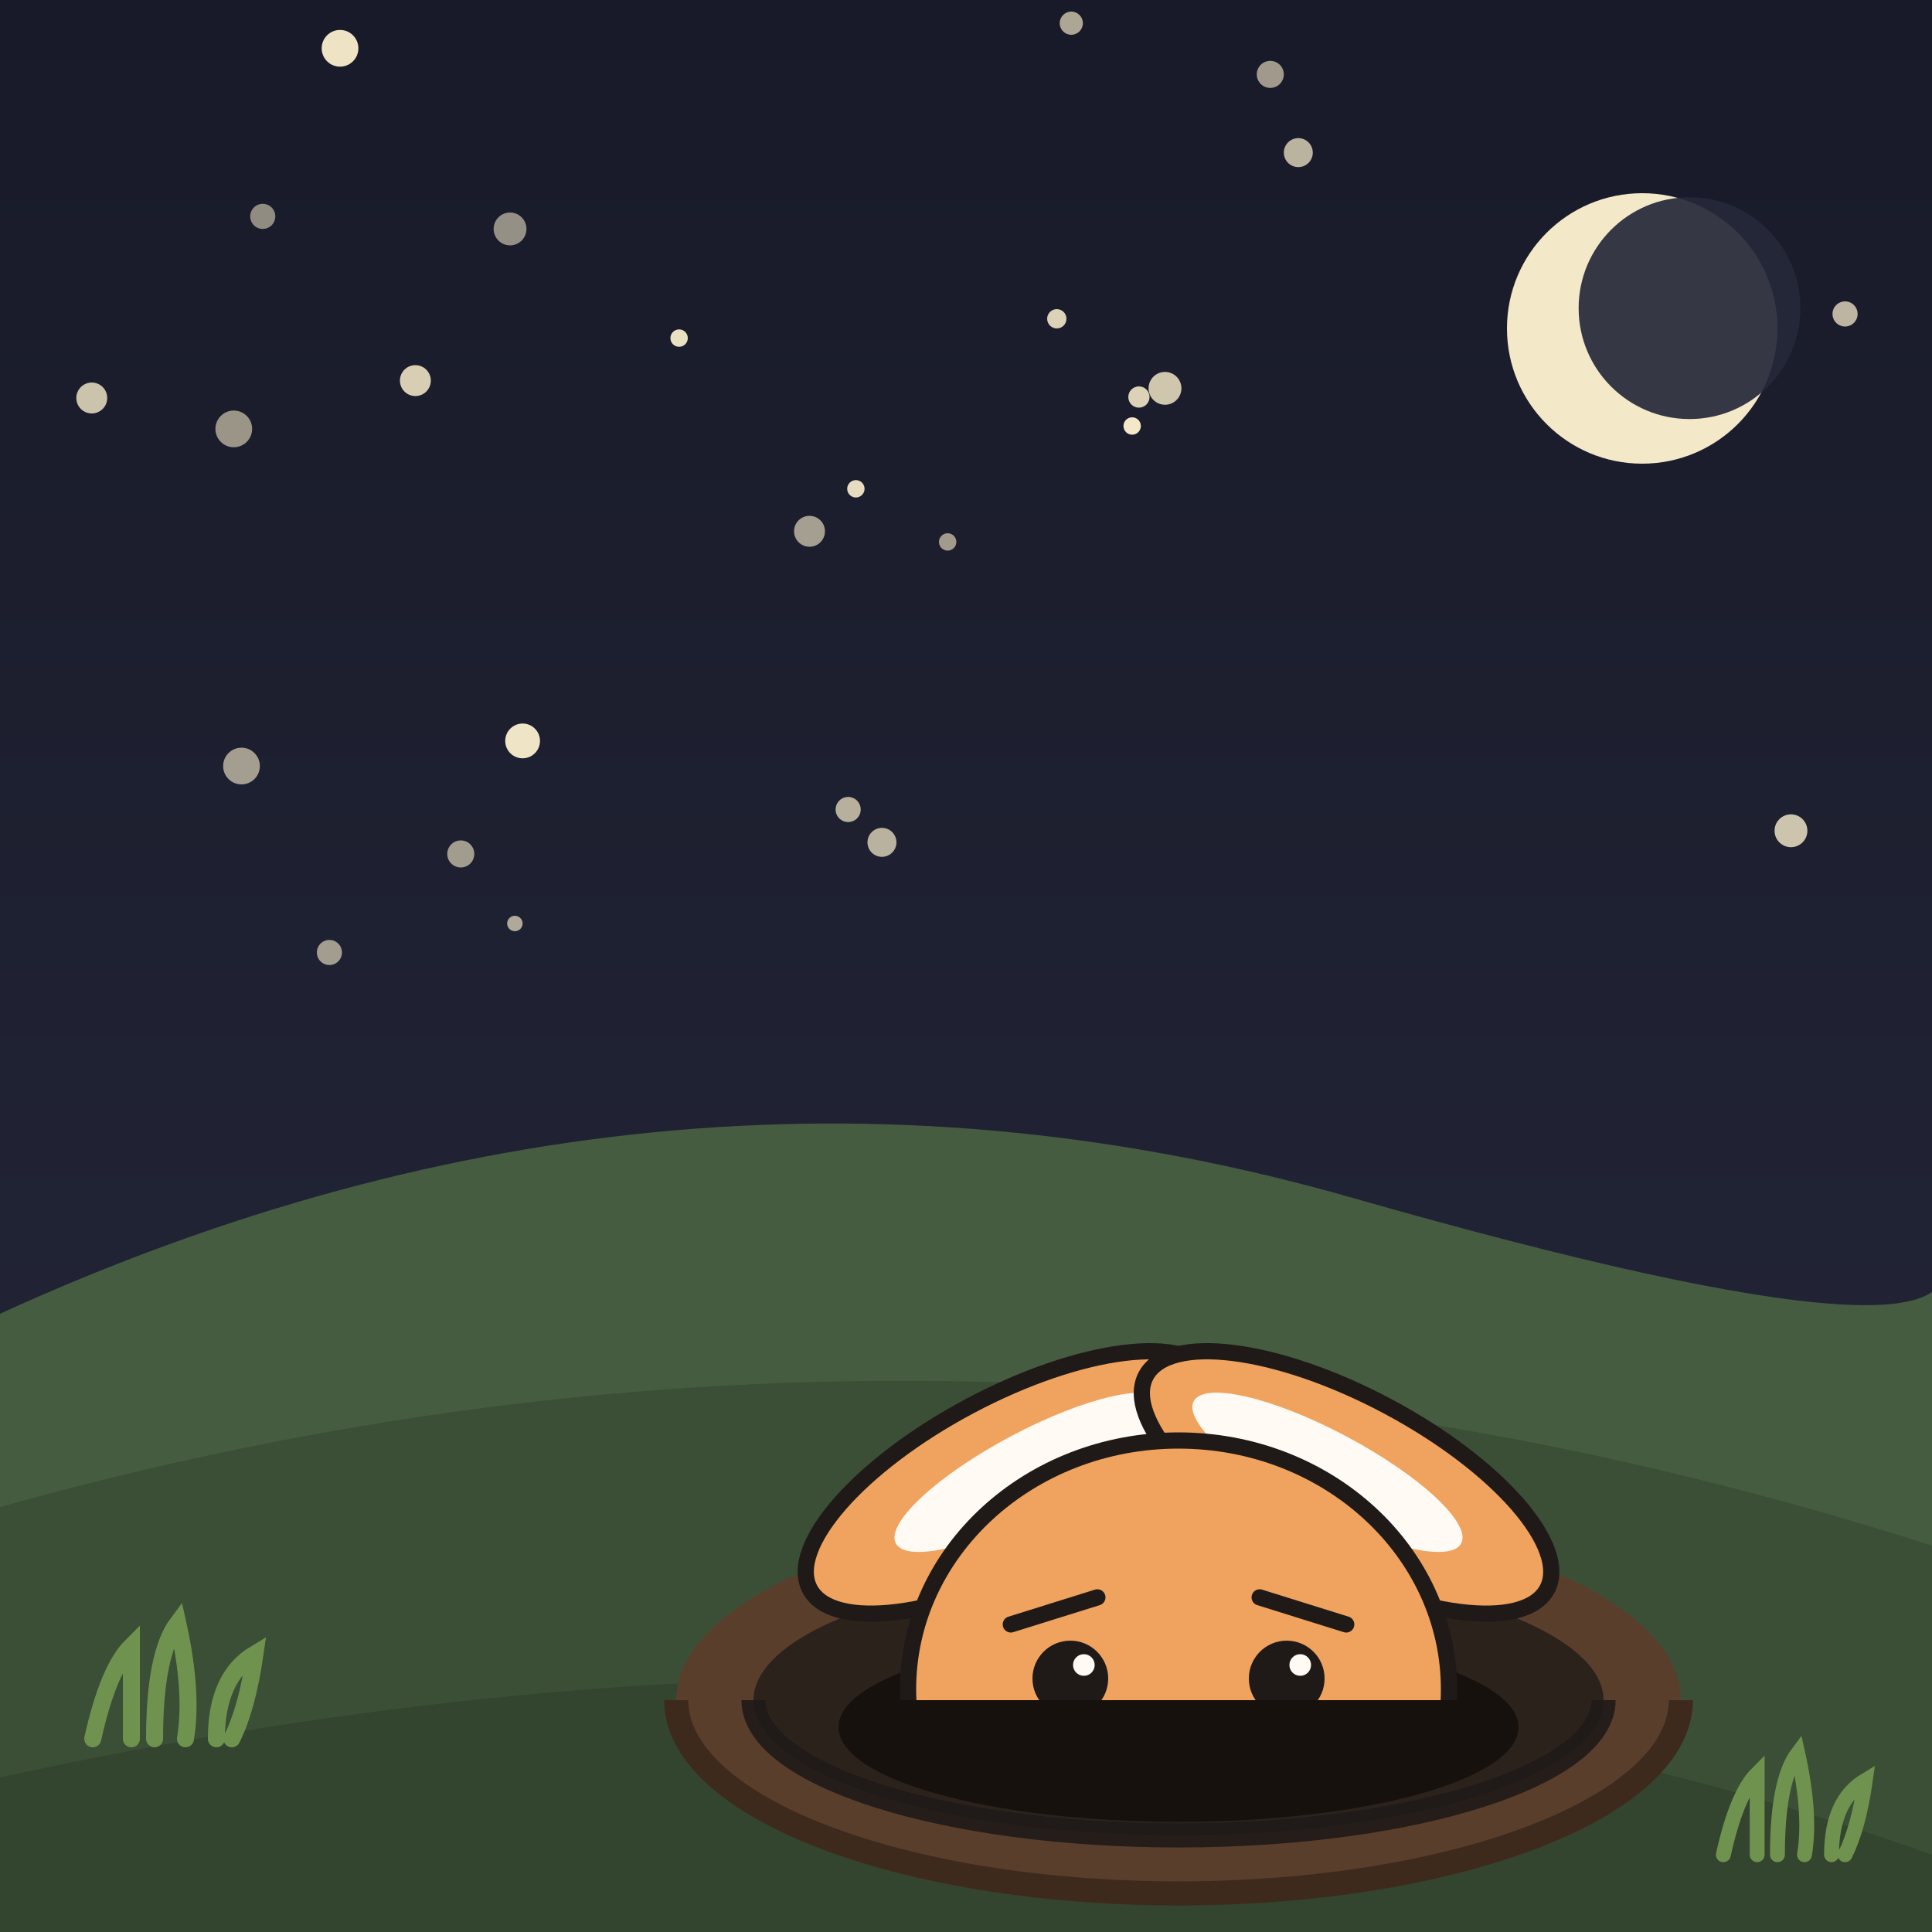
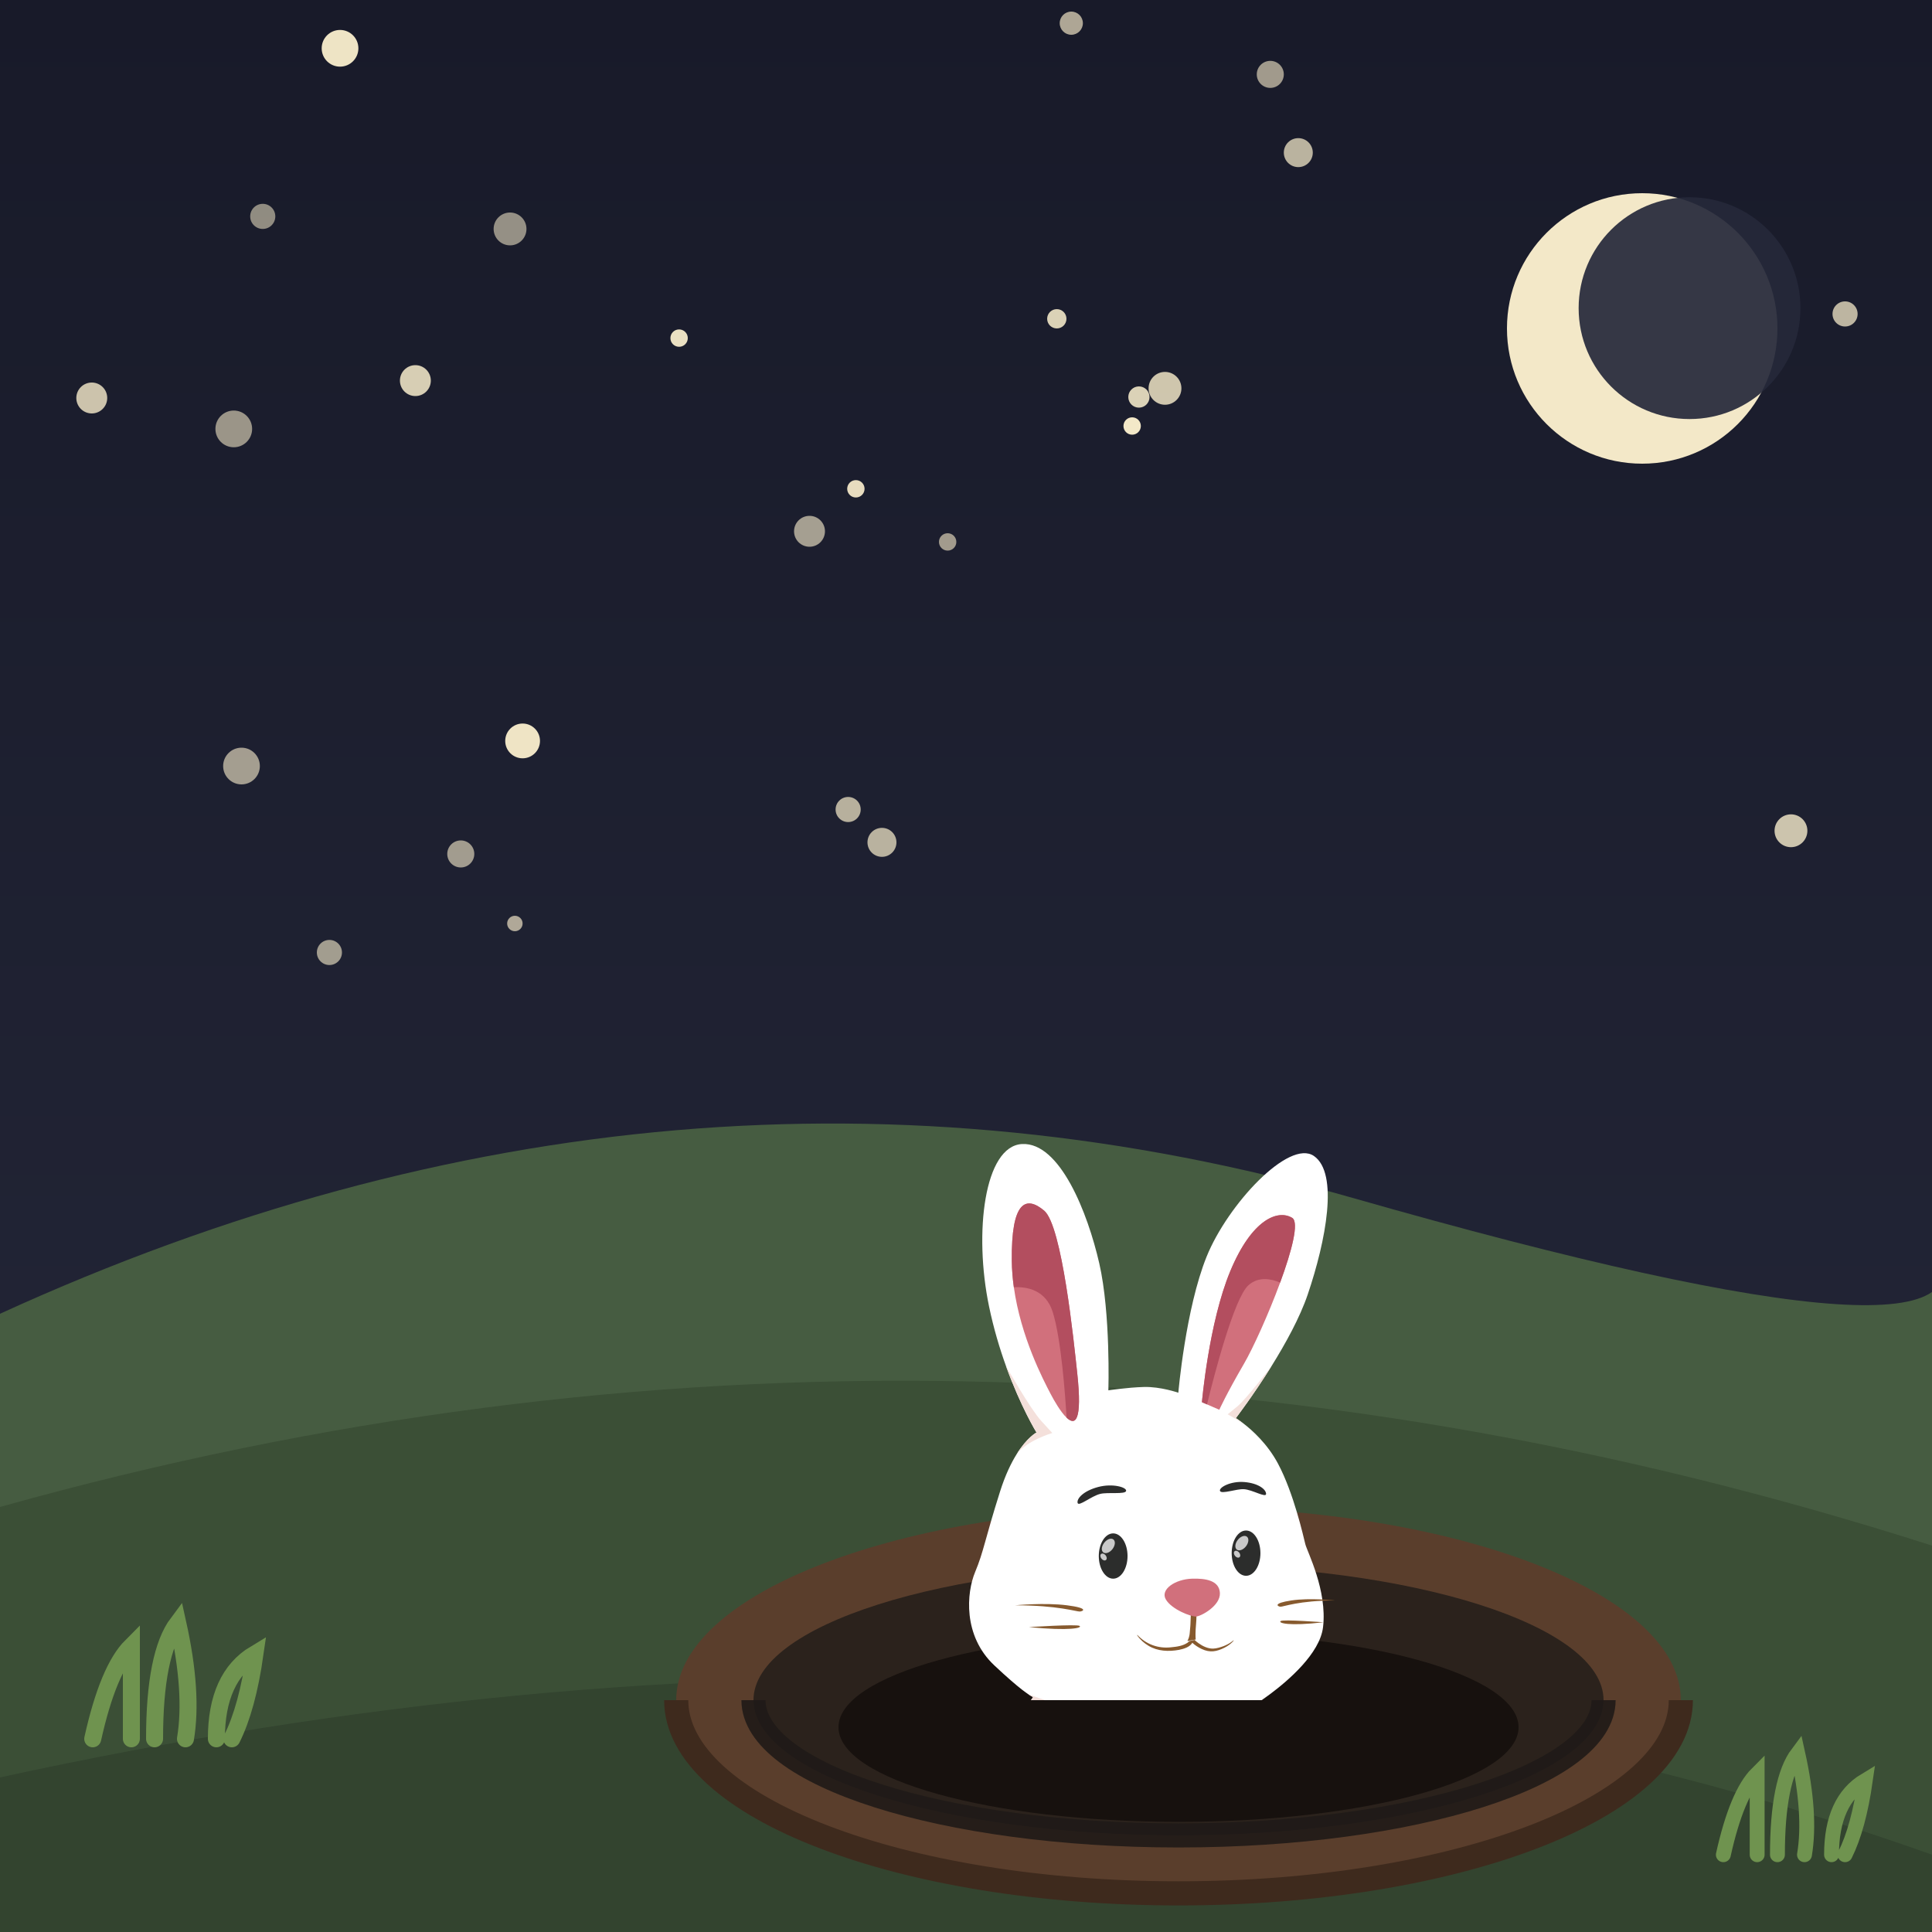
<svg xmlns="http://www.w3.org/2000/svg" viewBox="0 0 200 200" width="200" height="200" preserveAspectRatio="xMidYMid slice">
  <defs>
    <linearGradient id="skyu7wh3" x1="0" y1="0" x2="0" y2="1">
      <stop offset="0" stop-color="#181A29" />
      <stop offset="1" stop-color="#25283A" />
    </linearGradient>
  </defs>
  <rect width="200" height="200" fill="url(#skyu7wh3)" />
  <circle cx="98.1" cy="56.1" r="0.9" fill="#F3E8C8" opacity="0.62" />
  <circle cx="88.6" cy="50.6" r="0.9" fill="#F3E8C8" opacity="0.94" />
  <circle cx="117.9" cy="41.1" r="1.1" fill="#F3E8C8" opacity="0.89" />
  <circle cx="131.5" cy="7.7" r="1.4" fill="#F3E8C8" opacity="0.62" />
  <circle cx="134.4" cy="15.8" r="1.5" fill="#F3E8C8" opacity="0.74" />
  <circle cx="35.2" cy="5.0" r="1.9" fill="#F3E8C8" opacity="0.98" />
  <circle cx="24.2" cy="44.4" r="1.9" fill="#F3E8C8" opacity="0.59" />
  <circle cx="83.8" cy="55.0" r="1.6" fill="#F3E8C8" opacity="0.64" />
  <circle cx="34.1" cy="98.6" r="1.3" fill="#F3E8C8" opacity="0.62" />
  <circle cx="109.4" cy="33.0" r="1.0" fill="#F3E8C8" opacity="0.89" />
  <circle cx="70.3" cy="35.0" r="0.9" fill="#F3E8C8" opacity="0.96" />
  <circle cx="47.7" cy="88.4" r="1.4" fill="#F3E8C8" opacity="0.62" />
  <circle cx="120.6" cy="40.2" r="1.7" fill="#F3E8C8" opacity="0.83" />
  <circle cx="27.2" cy="22.4" r="1.3" fill="#F3E8C8" opacity="0.55" />
  <circle cx="9.5" cy="41.2" r="1.6" fill="#F3E8C8" opacity="0.82" />
  <circle cx="191.0" cy="32.5" r="1.3" fill="#F3E8C8" opacity="0.75" />
  <circle cx="87.8" cy="83.8" r="1.3" fill="#F3E8C8" opacity="0.72" />
  <circle cx="52.8" cy="23.7" r="1.7" fill="#F3E8C8" opacity="0.57" />
  <circle cx="54.1" cy="76.7" r="1.8" fill="#F3E8C8" opacity="0.98" />
  <circle cx="185.4" cy="86.0" r="1.7" fill="#F3E8C8" opacity="0.82" />
  <circle cx="110.9" cy="2.4" r="1.2" fill="#F3E8C8" opacity="0.68" />
  <circle cx="43.0" cy="39.4" r="1.6" fill="#F3E8C8" opacity="0.87" />
  <circle cx="53.3" cy="95.6" r="0.8" fill="#F3E8C8" opacity="0.68" />
  <circle cx="117.2" cy="44.1" r="0.9" fill="#F3E8C8" opacity="1.00" />
  <circle cx="91.3" cy="87.2" r="1.5" fill="#F3E8C8" opacity="0.73" />
  <circle cx="25.0" cy="79.3" r="1.9" fill="#F3E8C8" opacity="0.63" />
  <circle cx="170" cy="34" r="14" fill="#F3E8C8" />
  <circle cx="174.9" cy="31.9" r="11.48" fill="#25283A" opacity="0.92" />
  <path d="M0 136 Q70 104 140 124 T200 128 V200 H0 Z" fill="#465C41" />
  <path d="M0 156 Q100 128 200 160 V200 H0 Z" fill="#3B4F36" />
  <path d="M0 184 Q110 160 200 192 V200 H0 Z" fill="#2B3A29" opacity="0.55" />
  <path transform="translate(16 180) scale(0.8)" d="M-8 0 q2 -9 5 -12 q0 8 0 12 M0 0 q0 -11 3 -15 q2 9 1 15 M8 0 q0 -8 5 -11 q-1 7 -3 11" fill="none" stroke="#6F934F" stroke-width="2.2" stroke-linecap="round" />
  <path transform="translate(184 192) scale(0.7)" d="M-8 0 q2 -9 5 -12 q0 8 0 12 M0 0 q0 -11 3 -15 q2 9 1 15 M8 0 q0 -8 5 -11 q-1 7 -3 11" fill="none" stroke="#6F934F" stroke-width="2.2" stroke-linecap="round" />
  <ellipse cx="122" cy="176" rx="52" ry="20" fill="#5A3E2C" />
  <ellipse cx="122" cy="176" rx="44" ry="14" fill="#2B221C" />
  <ellipse cx="122" cy="178.8" rx="35.2" ry="9.8" fill="#17110E" />
  <defs>
    <clipPath id="cpghk0">
      <rect x="-2000" y="-2000" width="5000" height="2176" />
    </clipPath>
  </defs>
  <g clip-path="url(#cpghk0)">
-     <g transform="translate(66 117.76) scale(0.56)">
-       <g transform="rotate(-118 76 60)">
-         <ellipse cx="76" cy="52" rx="16" ry="42" fill="#F0A35E" stroke="#1F1A17" stroke-width="3" />
-         <ellipse cx="76" cy="56" rx="7.5" ry="28" fill="#FFFBF4" />
+     <g transform="translate(66 117.76) scale(0.56)" class="bunny">
+       <g class="bunny" transform="translate(27.200 -2.990) scale(0.014667)">
+         <g>
+           <g transform="matrix(7.81676,0,0,7.81676,131.946,-2590.85)">
+         </g>
+           <g transform="matrix(7.81676,0,0,7.81676,131.946,-2590.85)">
+             <path d="M938.467,1990.53C937.253,1999.06 934.824,2005.79 926.368,2010.96C923.081,2012.97 918.875,2014.75 913.47,2016.29C907.013,2018.14 898.838,2019.68 888.457,2020.92C884.503,2021.38 880.223,2021.81 875.587,2022.21C862.466,2023.31 846.547,2024.08 827.206,2024.54C729.85,2026.85 645.629,1971.99 645.629,1971.99C645.629,1971.99 643.763,1972.75 640.698,1973.9C640.313,1974.05 639.898,1974.2 639.469,1974.36C630.08,1977.83 611.923,1984.03 599.261,1985.13C584.304,1986.43 551.842,1986.09 541.935,1985.94C540.069,1985.91 539.003,1985.9 539.003,1985.9C539.003,1985.9 543.949,1994.9 543.89,2010.17C543.875,2014.91 543.357,2020.24 542.083,2026.08C539.832,2036.4 530.709,2044.02 515.515,2048.51C511.665,2049.65 507.429,2050.58 502.809,2051.3C492.013,2053.01 479.144,2053.56 464.364,2052.88C460.425,2052.7 456.352,2052.42 452.146,2052.07C441.721,2051.18 430.48,2049.73 418.47,2047.71C345.061,2035.35 321.884,1992.86 317.249,1973.53C312.613,1954.22 304.113,1950.36 270.881,1904C245.261,1868.24 227.445,1820.98 228.808,1753.7C229.193,1733.77 231.281,1712.09 235.339,1688.42C250.207,1601.82 302.38,1507.1 319.026,1478.44C322.299,1472.85 324.194,1469.77 324.194,1469.77L324.18,1469.74C323.854,1468.54 314.42,1433.91 329.614,1373.95C333.465,1358.74 338.752,1344.01 344.542,1330.45C361.928,1289.66 383.698,1259.61 383.698,1259.61C383.698,1259.61 381.847,1259.12 376.382,1255.48L376.308,1255.43C373.642,1253.64 370.118,1251.12 365.542,1247.55L365.527,1247.54C355.945,1240.06 341.758,1228 321.114,1208.6C270.111,1160.7 276.301,1091.17 290.207,1057.93C304.113,1024.72 305.653,1006.18 330.385,928.132C338.781,901.638 348.245,882.179 357.086,868.036C374.264,840.52 389.103,833.101 389.103,833.101C389.103,833.101 363.646,791.694 339.907,725.911L339.907,725.882C329.792,697.862 320.003,665.43 312.613,629.888C287.882,510.896 304.883,371.052 365.927,367.957C426.956,364.861 471.783,479.219 490.325,560.344C508.866,641.484 505.001,765.096 505.001,765.096C505.001,765.096 535.137,760.461 562.179,759.691C589.221,758.921 617.803,768.962 617.803,768.962C617.803,768.962 629.398,633.753 663.4,549.533C697.388,465.313 796.299,359.456 836.476,387.268C876.654,415.094 855.787,524.031 826.421,610.577C813.774,647.837 790.523,689.984 768.146,725.882L768.146,725.896L768.117,725.926C738.557,773.36 710.523,809.909 710.523,809.909C710.523,809.909 715.099,812.664 722.149,818.04L722.208,818.084C736.647,829.117 761.408,851.183 778.528,883.319C804.014,931.227 819.475,1000.76 822.555,1013.12C825.651,1025.49 858.098,1087.3 851.152,1146.79C846.161,1189.46 794.699,1233.31 765.969,1254.71C765.969,1254.71 765.866,1254.79 765.673,1254.94C763.215,1256.76 760.919,1258.42 758.846,1259.9L758.728,1259.99C751.441,1265.19 746.836,1268.11 746.836,1268.11C746.836,1268.11 755.943,1284.69 767.495,1307.43C783.474,1338.9 804.118,1382.14 811.745,1409.49C821.682,1445.17 815.699,1486.59 812.189,1504.63C811.078,1510.43 810.205,1513.81 810.205,1513.81C810.205,1513.81 810.664,1514.84 811.626,1516.92C814.159,1522.4 820.186,1535.12 830.286,1554.76C841.882,1577.28 872.774,1660.98 878.727,1735.19C879.926,1750.05 880.119,1764.51 878.964,1778.05C872.018,1859.19 811.745,1912.5 811.745,1912.5C811.745,1912.5 826.065,1914.92 843.259,1918.32C859.742,1921.57 878.845,1925.71 890.56,1929.49C912.255,1936.49 936.498,1963.17 938.556,1984.21C938.778,1986.39 938.764,1988.5 938.467,1990.53Z" fill="white" fill-rule="nonzero" />
+           </g>
+           <g transform="matrix(7.81676,0,0,7.81676,131.946,-2590.85)">
+             <path d="M754.566,1880.04C754.566,1880.04 742.2,1891.25 725.984,1906.7C709.753,1922.16 641.32,1973.15 641.32,1973.15C641.32,1973.15 641.098,1973.41 640.698,1973.9C631.753,1977.25 612.501,1983.99 599.261,1985.13C584.304,1986.43 551.842,1986.09 541.935,1985.94C537.462,1977.74 525.437,1956.9 513.5,1946.49C498.44,1933.35 474.686,1931.19 474.686,1931.19C474.686,1931.19 491.865,1878.12 491.48,1870.39C491.095,1862.66 501.905,1795.82 497.655,1774.97C493.405,1754.1 477.663,1724.29 443.572,1698.86C409.496,1673.42 380.84,1666.83 380.84,1666.83C481.489,1685.62 515.935,1721.8 528.953,1751.01C549.694,1797.56 524.856,1846.22 562.95,1893.95C569.977,1902.76 586.577,1920.84 612.4,1929.5C657.577,1944.64 712.323,1924.66 754.566,1880.04Z" fill="#f4e0db" fill-rule="nonzero" />
+           </g>
+           <g transform="matrix(7.81676,0,0,7.81676,131.946,-2590.85)">
+             <path d="M810.205,1513.81C810.205,1513.81 810.664,1514.84 811.626,1516.92C808.241,1522.32 803.425,1529.87 797.463,1538.77C786.775,1554.73 777.999,1566.68 769.636,1577.94C744.781,1611.39 732.354,1628.11 729.071,1631.25C714.266,1645.4 694.38,1664.41 664.941,1666.02C642.933,1667.23 625.263,1658.18 620.513,1655.59C609.21,1649.43 601.536,1641.91 596.947,1636.66C580.439,1663.98 560.06,1672.34 552.519,1674.91C509.145,1689.64 464.986,1656.95 454.782,1649.4C446.102,1642.98 448.746,1643.3 422.712,1621.21C398.919,1601.01 394.15,1598.57 380.989,1586.44C367.21,1573.73 354.512,1562.02 343.52,1545.49C335.384,1533.25 323.496,1511.31 319.026,1478.44C322.299,1472.85 324.194,1469.77 324.194,1469.77C324.194,1469.77 329.318,1500.18 340.618,1519.6C351.917,1539.01 386.971,1576.1 386.971,1576.1C386.971,1576.1 419.433,1596.09 421.743,1598.41C424.068,1600.72 470.421,1641.69 470.421,1641.69L491.865,1649.21L524.46,1660.61C524.46,1660.61 544.793,1659.84 560.639,1642.46C576.47,1625.07 578.01,1613.09 578.01,1600.34C578.01,1587.6 579.95,1566.35 574.93,1552.45C569.984,1538.75 539.195,1494.73 538.247,1493.36L538.278,1493.39C580.473,1538.17 584.771,1562.83 596.174,1561.71C608.712,1560.48 607.001,1530.34 642,1494.58L642.208,1494.36C641.483,1495.49 618.069,1531.71 610.472,1564.8C602.742,1598.41 616.648,1631.63 632.878,1638.21C649.095,1644.77 671.116,1652.88 693.922,1636.67C716.714,1620.44 742.585,1594.16 749.931,1582.95C757.276,1571.76 778.661,1544.94 786.243,1539.69C793.826,1534.44 808.916,1514.12 809.879,1511.87C810.574,1510.24 812.004,1504.58 812.189,1504.63C812.362,1504.67 811.208,1509.63 810.205,1513.81Z" fill="#f4e0db" fill-rule="nonzero" />
+           </g>
+           <g transform="matrix(7.81676,0,0,7.81676,131.946,-2590.85)">
+             <path d="M543.89,2010.17C543.875,2014.91 543.357,2020.24 542.083,2026.08C539.832,2036.4 530.709,2044.02 515.515,2048.51C511.665,2049.65 507.429,2050.58 502.809,2051.3C492.013,2053.01 479.144,2053.56 464.364,2052.88C460.425,2052.7 456.352,2052.42 452.146,2052.07C441.721,2051.18 430.48,2049.73 418.47,2047.71C345.061,2035.35 321.884,1992.86 317.249,1973.53C312.613,1954.22 304.113,1950.36 270.881,1904C245.261,1868.24 227.445,1820.98 228.808,1753.7C228.547,1783.93 234.86,1807.48 239.979,1822.1C244.351,1834.58 263.367,1888.86 307.2,1914.04C344.76,1935.62 360.357,1938.53 360.357,1938.53C366.45,1939.67 376.838,1941.06 377.438,1945.12C378.268,1950.75 359.167,1953.68 354.526,1966.97C351.452,1975.77 356.215,1984.82 358.646,1989.44C374.8,2020.14 419.049,2029.24 440.29,2033.61C466.214,2038.95 489.234,2043.35 514.328,2032.02C528.37,2025.68 538.021,2016.69 543.89,2010.17Z" fill="#f4e0db" fill-rule="nonzero" />
+           </g>
+           <g transform="matrix(7.81676,0,0,7.81676,131.946,-2590.85)">
+             <path d="M938.467,1990.53C937.253,1999.06 934.824,2005.79 926.368,2010.96C923.081,2012.97 918.875,2014.75 913.47,2016.29C907.013,2018.14 898.838,2019.68 888.457,2020.92C884.503,2021.38 880.223,2021.81 875.587,2022.21C862.466,2023.31 846.547,2024.08 827.206,2024.54C729.85,2026.85 645.629,1971.99 645.629,1971.99C645.629,1971.99 643.763,1972.75 640.698,1973.9C640.313,1974.05 639.898,1974.2 639.469,1974.36C639.676,1970.45 639.824,1968.02 639.824,1968.02L697.758,1930.05C697.758,1930.05 746.954,1991.3 812.189,1999.8C862.215,2006.32 916.135,1991.48 938.556,1984.21C938.778,1986.39 938.764,1988.5 938.467,1990.53Z" fill="#f4e0db" fill-rule="nonzero" />
+           </g>
+           <g transform="matrix(7.81676,0,0,7.81676,131.946,-2590.85)">
+             <path d="M491.479,1586.05C491.479,1586.05 508.864,1601.89 511.182,1625.46C513.5,1649.02 509.974,1657.52 509.974,1657.52L524.317,1658.1C524.317,1658.1 525.669,1630.48 520.26,1612.71C514.852,1594.94 491.479,1586.05 491.479,1586.05Z" fill="#d1707c" fill-rule="nonzero" />
+           </g>
+           <g transform="matrix(7.81676,0,0,7.81676,131.946,-2590.85)">
+             <path d="M529.726,1572.34C529.726,1572.34 543.827,1588.56 545.951,1610.39C548.076,1632.22 544.406,1650.1 544.406,1650.1L560.632,1642.45C560.632,1642.45 559.473,1614.45 554.064,1597.06C548.656,1579.68 529.726,1572.34 529.726,1572.34Z" fill="#d1707c" fill-rule="nonzero" />
+           </g>
+           <g transform="matrix(7.81676,0,0,7.81676,131.946,-2590.85)">
+             <path d="M651.419,1572.34C651.419,1572.34 644.079,1585.28 641.761,1609.23C639.443,1633.18 641.761,1641.68 641.761,1641.68L628.239,1633.57C628.239,1633.57 629.785,1605.37 635.58,1589.53C641.375,1573.69 651.419,1572.34 651.419,1572.34Z" fill="#d1707c" fill-rule="nonzero" />
+           </g>
+           <g transform="matrix(7.81676,0,0,7.81676,131.946,-2590.85)">
+             <path d="M683.098,1576.1C683.098,1576.1 674.695,1586.53 670.929,1609.13C667.162,1631.73 672.957,1644.48 672.957,1644.48L685.995,1641.68C685.995,1641.68 675.275,1617.54 683.098,1576.1Z" fill="#d1707c" fill-rule="nonzero" />
+           </g>
+           <g transform="matrix(7.81676,0,0,7.81676,131.946,-2590.85)">
+             <path d="M551.809,1159.58C565.966,1174.71 585.501,1181.73 605.997,1179.41C615.276,1178.53 625.228,1177.23 632.863,1171.86C633.863,1171.07 634.733,1170.3 635.367,1169.29L635.367,1169.3L635.277,1169.53L643.882,1167.55C645.847,1169.45 648.247,1171.25 650.478,1172.89C657.236,1177.73 665.538,1181.64 673.793,1181.54C679.648,1181.33 685.32,1179.5 690.822,1177.52C696.42,1175.29 701.93,1172.39 706.616,1168.25L707.099,1168.61C703.072,1173.53 697.729,1177.19 692.133,1180.11C679.421,1186.44 668.872,1188.38 655.628,1182.21C649.859,1179.55 644.551,1176.01 639.832,1171.73L640.741,1171.52C636.642,1179.09 626.744,1181.93 618.876,1183.55C602.375,1186.55 584.398,1185.9 569.741,1176.97C562.489,1172.65 556.022,1166.93 551.297,1159.89L551.809,1159.58Z" fill="#875a2e" fill-rule="nonzero" />
+           </g>
+           <g transform="matrix(7.81676,0,0,7.81676,131.946,-2590.85)">
+             <path d="M638.052,1123.7C637.689,1132.07 637.461,1138.24 637.318,1142.35C637.318,1142.35 637.191,1146.02 636.159,1156.69C636.016,1158.17 635.775,1160.54 634.855,1163.5C634.083,1166 633.127,1167.96 632.392,1169.3C636.867,1168.49 641.342,1167.69 645.817,1166.88C645.796,1166.62 645.763,1166.22 645.728,1165.74C645.499,1162.59 645.129,1155.65 646.397,1141.68C646.397,1141.68 647.518,1129.32 646.735,1125.04C646.73,1125.01 646.677,1124.75 646.662,1124.39C646.656,1124.24 646.659,1124.11 646.662,1124.03C643.792,1123.92 640.922,1123.81 638.052,1123.7Z" fill="#875a2e" fill-rule="nonzero" />
+           </g>
+           <g transform="matrix(7.81676,0,0,7.81676,131.946,-2590.85)">
+             <path d="M640.216,1068.76C661.455,1068.16 683.855,1071.46 684.828,1091.94C685.802,1112.41 654.51,1129.41 646.397,1129.8C638.284,1130.18 607.378,1118.59 597.719,1102.37C588.061,1086.14 612.786,1069.53 640.216,1068.76Z" fill="#d1707c" fill-rule="nonzero" />
+           </g>
+           <g transform="matrix(7.81676,0,0,7.81676,131.946,-2590.85)">
+             <path d="M781.934,591.399C763.259,642.18 738.128,697.359 723.659,722.224C694.692,772.057 683.867,796.388 683.867,796.388L664.037,787.784L655.862,784.23C655.862,784.23 666.866,656.16 701.638,572.709C736.41,489.259 778.128,473.043 801.319,486.949C812.929,493.909 800.697,540.44 781.934,591.399Z" fill="#d1707c" fill-rule="nonzero" />
+           </g>
+           <g transform="matrix(7.81676,0,0,7.81676,131.946,-2590.85)">
+             <path d="M437.618,809.154C428.096,800.12 417.567,781.757 411.895,770.902C400.032,748.169 363.75,679.099 352.598,598.892C350.658,585.031 349.474,570.829 349.311,556.478C348.156,459.137 372.487,451.022 401.469,475.353C430.436,499.7 449.288,686.593 454.782,737.285C463.268,815.7 451.509,822.32 437.618,809.154Z" fill="#d1707c" fill-rule="nonzero" />
+           </g>
+           <g transform="matrix(7.81676,0,0,7.81676,131.946,-2590.85)">
+             <path d="M781.934,591.399C767.687,585.238 747.28,581.003 730.857,595.634C707.562,616.352 674.952,743.12 664.037,787.784L655.862,784.23C655.862,784.23 666.866,656.16 701.638,572.709C736.41,489.259 778.128,473.043 801.319,486.949C812.929,493.909 800.697,540.44 781.934,591.399Z" fill="#b34e5f" fill-rule="nonzero" />
+           </g>
+           <g transform="matrix(7.81676,0,0,7.81676,131.946,-2590.85)">
+             <path d="M437.618,809.154C435.382,771.583 428.881,682.609 415.375,639.129C404.001,602.521 372.828,597.781 352.598,598.892C350.658,585.031 349.474,570.829 349.311,556.478C348.156,459.137 372.487,451.022 401.469,475.353C430.436,499.7 449.288,686.593 454.782,737.285C463.268,815.7 451.509,822.32 437.618,809.154Z" fill="#b34e5f" fill-rule="nonzero" />
+           </g>
+           <g transform="matrix(7.81676,0,0,7.81676,131.946,-2590.85)">
+             <path d="M535.907,1032.25C535.907,1052.41 525.529,1068.76 512.727,1068.76C499.925,1068.76 489.547,1052.41 489.547,1032.25C489.547,1012.09 499.925,995.74 512.727,995.74C525.529,995.74 535.907,1012.09 535.907,1032.25Z" fill="#2c2d2c" fill-rule="nonzero" />
+           </g>
+           <g transform="matrix(7.81676,0,0,7.81676,131.946,-2590.85)">
+             <path d="M511.562,1021.13C507.066,1026.9 500.455,1029.25 496.796,1026.4C493.138,1023.55 493.816,1016.56 498.313,1010.8C502.809,1005.03 509.419,1002.68 513.078,1005.53C516.737,1008.39 516.057,1015.37 511.562,1021.13Z" fill="#c9c9c9" fill-rule="nonzero" />
+           </g>
+           <g transform="matrix(7.81676,0,0,7.81676,131.946,-2590.85)">
+             <path d="M500.601,1031.13C502.738,1033.83 502.955,1037.21 501.086,1038.69C499.218,1040.17 495.972,1039.18 493.836,1036.48C491.699,1033.78 491.482,1030.39 493.351,1028.91C495.219,1027.44 498.465,1028.43 500.601,1031.13Z" fill="#c9c9c9" fill-rule="nonzero" />
+           </g>
+           <g transform="matrix(7.81676,0,0,7.81676,131.946,-2590.85)">
+             <path d="M750.173,1027.61C750.173,1047.78 739.795,1064.12 726.993,1064.12C714.191,1064.12 703.813,1047.78 703.813,1027.61C703.813,1007.45 714.191,991.104 726.993,991.104C739.795,991.104 750.173,1007.45 750.173,1027.61Z" fill="#2c2d2c" fill-rule="nonzero" />
+           </g>
+           <g transform="matrix(7.81676,0,0,7.81676,131.946,-2590.85)">
+             <path d="M726.85,1016.63C722.354,1022.39 715.743,1024.75 712.084,1021.9C708.425,1019.04 709.104,1012.06 713.6,1006.29C718.096,1000.53 724.707,998.173 728.366,1001.03C732.025,1003.88 731.346,1010.87 726.85,1016.63Z" fill="#c9c9c9" fill-rule="nonzero" />
+           </g>
+           <g transform="matrix(7.81676,0,0,7.81676,131.946,-2590.85)">
+             <path d="M715.889,1026.62C718.025,1029.32 718.243,1032.71 716.374,1034.19C714.506,1035.67 711.26,1034.68 709.123,1031.98C706.987,1029.28 706.77,1025.89 708.638,1024.41C710.507,1022.93 713.753,1023.92 715.889,1026.62Z" fill="#c9c9c9" fill-rule="nonzero" />
+           </g>
+           <g transform="matrix(7.81676,0,0,7.81676,131.946,-2590.85)">
+             <path d="M492.155,931.996C504.491,929.094 532.14,933.155 533.589,927.36C535.038,921.565 512.148,914.611 488.388,920.986C464.629,927.36 453.909,939.53 455.357,946.484C456.806,953.438 477.378,935.473 492.155,931.996Z" fill="#2c2d2c" fill-rule="nonzero" />
+           </g>
+           <g transform="matrix(7.81676,0,0,7.81676,131.946,-2590.85)">
+             <path d="M723.286,924.464C711.599,923.849 687.485,932.833 685.039,927.413C682.593,921.994 701.85,911.035 724.514,912.987C747.177,914.939 759.233,924.931 759.296,932.011C759.359,939.091 737.286,925.199 723.286,924.464Z" fill="#2c2d2c" fill-rule="nonzero" />
+           </g>
+           <g transform="matrix(7.81676,0,0,7.81676,131.946,-2590.85)">
+             <path d="M683.395,1407.22C679.923,1433.04 670.309,1457.91 656.582,1480.05C650.969,1489.04 643.826,1497.19 638.11,1506.04C613.288,1543.52 592.744,1608.21 637.98,1638.38C661.439,1652.92 687.715,1639.56 707.907,1625.38C721.713,1615.41 732.958,1599.35 744.003,1586.36C751.716,1576.94 759.574,1567.62 767.573,1558.44C775.557,1549.24 783.686,1540.12 791.856,1531.18C795.907,1526.69 799.949,1522.25 803.206,1517.55C812.563,1502.45 816.539,1484.56 817.694,1466.87C818.354,1454.91 817.4,1442.62 815.571,1430.77L816.158,1430.65C821.074,1454.42 821.388,1479.6 813.715,1502.83C811.807,1508.62 809.524,1514.34 806.24,1519.5C802.878,1524.62 798.865,1529.22 794.909,1533.83C775.007,1556.46 755.471,1580.24 736.682,1603.85C729.033,1613.29 721.233,1622.86 711.303,1630.04C706.327,1633.58 701.17,1636.8 695.862,1639.81C685.27,1645.8 673.489,1650.4 661.17,1650.65C635.906,1651.44 614.566,1630.54 608.488,1607.05C599.573,1571.13 614.909,1533.34 634.768,1503.74C639.006,1497.5 643.985,1491.6 648.575,1485.61C662.213,1467.44 672.254,1446.6 678.66,1424.82C680.333,1419 681.839,1413.11 682.801,1407.14L683.395,1407.22Z" fill="#875a2e" fill-rule="nonzero" />
+           </g>
+           <g transform="matrix(7.81676,0,0,7.81676,131.946,-2590.85)">
+             <path d="M457.969,1392.17C458.249,1402.98 469.89,1418.7 476.449,1427.34C482.381,1434.93 489.754,1443.17 496.411,1450.2C509.238,1463.57 523.507,1476.35 535.899,1490.11C544.998,1500.21 553.659,1511.55 561.06,1522.95C562.362,1525.19 565.084,1529.68 566.39,1531.91C567.921,1534.6 569.762,1538.44 571.211,1541.2C572.578,1544 574.133,1547.97 575.415,1550.83C576.578,1554.1 577.867,1557.49 578.881,1560.81C579.265,1562.29 580.602,1567 580.982,1568.48C581.382,1570.35 582.144,1574.46 582.53,1576.32C583.296,1581.6 583.78,1587 583.828,1592.34C583.714,1593.9 583.706,1598.84 583.444,1600.42C583.281,1601.72 582.996,1604.48 582.823,1605.79C582.493,1607.89 581.893,1610.36 581.515,1612.44C575.302,1636.32 554.419,1655.22 530.139,1659.8C515.542,1662.44 500.226,1659.29 487.335,1652.35C474.783,1645.87 464.911,1635.96 454.038,1627.25C428.228,1605.55 399.267,1586.4 374.085,1563.9C355.619,1547.96 342.235,1526.88 333.257,1504.51C326.854,1488.62 322.131,1471.95 320.348,1454.88C319.806,1448.04 319.773,1441.16 320.617,1434.39L321.213,1434.45C320.095,1447.96 322.232,1461.57 325.745,1474.62C333.898,1503.74 347.608,1532.47 369.513,1553.73C396.751,1579.27 428.878,1599.01 457.584,1622.86C468.061,1631.04 478.1,1641.11 490.037,1647.18C501.916,1653.5 515.758,1656.33 529.075,1653.9C553.881,1649.39 575.196,1627.79 577.483,1602.38C577.564,1601.47 577.863,1599.48 577.942,1598.61C577.954,1598.14 578.2,1592.96 578.224,1592.29C578.304,1553.43 554.434,1517.11 529.371,1489.03C518.302,1476.52 505.452,1464.59 494.275,1452.13C485.391,1442.16 476.33,1431.29 469.02,1420.14C465.387,1414.52 461.847,1408.38 459.436,1402.12C458.319,1398.86 457.133,1395.6 457.381,1392.05L457.969,1392.17Z" fill="#875a2e" fill-rule="nonzero" />
+           </g>
+           <g transform="matrix(7.81676,0,0,7.81676,131.946,-2590.85)">
+             <path d="M377.636,1664.82C430.989,1676.7 485.29,1712.69 499.814,1768.07C501.279,1773.8 502.56,1780.35 503.153,1786.22C508.21,1835.54 495.893,1884.97 476.691,1930.06C475.84,1931.98 475.15,1930.29 474.684,1931.2C471.698,1937.02 475.833,1927.47 475.833,1927.47L472.839,1931.91C479.645,1918.12 467.027,1942.93 472.286,1928.46C489.348,1880.33 501.333,1826.83 492.718,1775.81C484.941,1735.52 454.097,1704.19 419.422,1684.49C406.089,1676.85 392.015,1670.36 377.388,1665.67L377.636,1664.82Z" fill="#875a2e" fill-rule="nonzero" />
+           </g>
+           <g transform="matrix(7.81676,0,0,7.81676,131.946,-2590.85)">
+             <path d="M394.398,1937.72C410.459,1929.32 428.81,1925.99 446.811,1925.56C449.038,1925.63 453.811,1925.74 455.944,1925.87C458.908,1926.17 462.124,1926.42 465.064,1926.76C468.951,1927.43 473.244,1928.1 477.071,1929.14C493.063,1932.94 508.757,1939.84 520.857,1951.18C533.004,1962.29 541.269,1977.67 543.614,1993.95C544.169,1997.94 544.423,2001.96 544.076,2005.98L543.476,2005.99C541.09,1975.61 520.383,1951 492.384,1940.2C488.779,1938.88 484.968,1937.5 481.305,1936.34C479.437,1935.84 474.619,1934.53 472.808,1934.04C470.953,1933.68 466.078,1932.72 464.168,1932.34C461.362,1931.93 458.26,1931.58 455.435,1931.2C453.361,1931 448.758,1930.76 446.646,1930.6C429.074,1930.16 411.21,1932.34 394.623,1938.27L394.398,1937.72Z" fill="#875a2e" fill-rule="nonzero" />
+           </g>
+           <g transform="matrix(7.81676,0,0,7.81676,131.946,-2590.85)">
+             <path d="M606.297,1983.83C614.094,1981.7 621.597,1978.42 628.932,1975.06C636.056,1971.6 643.354,1967.79 650.083,1963.6C654.461,1961.03 659.414,1957.92 663.574,1954.99C669.379,1951.08 675.401,1946.86 680.869,1942.47C695.101,1931.57 709.2,1920.07 723.184,1908.78C731.464,1901.93 740.16,1895.02 747.749,1887.42L748.254,1887.74C746.14,1890.76 743.739,1893.49 741.305,1896.2C733.97,1904.3 726.01,1911.79 717.925,1919.12C704.324,1931.17 690.575,1943.21 675.705,1953.68C663.852,1962.03 651.058,1969.44 637.728,1975.18C631.093,1978.05 624.098,1980.54 617.096,1982.35C613.559,1983.25 610.003,1984.04 606.343,1984.43L606.297,1983.83Z" fill="#875a2e" fill-rule="nonzero" />
+           </g>
+           <g transform="matrix(7.81676,0,0,7.81676,131.946,-2590.85)">
+             <path d="M452.146,2052.07C452.339,2044.76 451.954,2037.18 450.502,2030.33C445.586,2007.13 436.908,1984.83 436.641,1984.14C437.293,1984.79 458.307,2005.61 462.498,2029.56C463.771,2036.81 464.275,2044.99 464.364,2052.88C460.425,2052.7 456.352,2052.42 452.146,2052.07Z" fill="#d1707c" fill-rule="nonzero" />
+           </g>
+           <g transform="matrix(7.81676,0,0,7.81676,131.946,-2590.85)">
+             <path d="M515.515,2048.51C511.665,2049.65 507.429,2050.58 502.809,2051.3C502.572,2043.11 501.979,2034.12 500.75,2025.69C497.27,2001.74 478.729,1984.12 478.729,1984.12C478.729,1984.12 502.29,1990.92 510.021,2011.4C513.59,2020.86 515.012,2035.49 515.515,2048.51Z" fill="#d1707c" fill-rule="nonzero" />
+           </g>
+           <g transform="matrix(7.81676,0,0,7.81676,131.946,-2590.85)">
+             <path d="M888.457,2020.92C884.503,2021.38 880.223,2021.81 875.587,2022.21C874.951,2013.84 873.44,2004.97 870.271,1997.69C861.578,1977.69 845.362,1967.25 845.362,1967.25C845.362,1967.25 869.116,1969.58 879.541,1991.9C883.54,2000.44 886.428,2011.07 888.457,2020.92Z" fill="#d1707c" fill-rule="nonzero" />
+           </g>
+           <g transform="matrix(7.81676,0,0,7.81676,131.946,-2590.85)">
+             <path d="M926.368,2010.96C923.081,2012.97 918.875,2014.75 913.47,2016.29C911.885,2009.92 909.841,2002.69 907.368,1995.66C900.408,1975.95 882.444,1965.52 882.444,1965.52C882.444,1965.52 897.801,1964.37 909.249,1977.97C914.773,1984.55 921.2,1998.38 926.368,2010.96Z" fill="#d1707c" fill-rule="nonzero" />
+           </g>
+           <g transform="matrix(7.81676,0,0,7.81676,131.946,-2590.85)">
+             <path d="M521.232,1288.19C479.604,1292.51 447.373,1292.66 424.644,1291.86C409.389,1291.33 392.147,1290.14 374.228,1299.97C358.83,1308.43 349.696,1321.3 344.542,1330.45C361.928,1289.66 383.698,1259.61 383.698,1259.61C383.698,1259.61 381.847,1259.12 376.382,1255.48C375.622,1254.97 407.775,1266.62 426.956,1272.74C448.243,1279.54 479.644,1287.03 521.232,1288.19Z" fill="#f4e0db" fill-rule="nonzero" />
+           </g>
+           <g transform="matrix(7.81676,0,0,7.81676,131.946,-2590.85)">
+             <path d="M767.495,1307.43C761.424,1302.29 751.93,1295.69 739.116,1292.44C726.127,1289.15 717.952,1291.39 698.551,1292.83C670.303,1294.91 647.294,1293.13 647.243,1292.04C647.189,1290.86 673.05,1289.82 706.851,1282.78C729.627,1278.04 748.82,1266.72 758.728,1259.99C751.441,1265.19 746.836,1268.11 746.836,1268.11C746.836,1268.11 755.943,1284.69 767.495,1307.43Z" fill="#f4e0db" fill-rule="nonzero" />
+           </g>
+           <g transform="matrix(7.81676,0,0,7.81676,131.946,-2590.85)">
+             <path d="M811.745,1912.5C811.745,1912.5 826.065,1914.92 843.259,1918.32C799.66,1920.12 754.566,1922.93 754.566,1922.93C767.501,1919.75 787.879,1913.03 808.655,1897.82C835.165,1878.41 848.025,1855.65 855.014,1842.96C878.881,1799.63 879.898,1757.15 878.727,1735.19C879.926,1750.05 880.119,1764.51 878.964,1778.05C872.018,1859.19 811.745,1912.5 811.745,1912.5Z" fill="#f4e0db" fill-rule="nonzero" />
+           </g>
+           <g transform="matrix(7.81676,0,0,7.81676,131.946,-2590.85)">
+             <path d="M414.605,833.871C414.605,833.871 373.746,845.792 357.086,868.036C374.264,840.52 389.103,833.101 389.103,833.101C389.103,833.101 363.646,791.694 339.907,725.911L339.907,725.882C339.907,725.882 379.063,795.144 396.834,814.5L414.605,833.871Z" fill="#f4e0db" fill-rule="nonzero" />
+           </g>
+           <g transform="matrix(7.81676,0,0,7.81676,131.946,-2590.85)">
+             <path d="M710.523,809.909C710.523,809.909 715.099,812.664 722.149,818.04C709.798,810.828 697.388,803.734 697.388,803.734L712.508,791.368C727.376,779.21 766.888,727.525 768.117,725.926C738.557,773.36 710.523,809.909 710.523,809.909Z" fill="#f4e0db" fill-rule="nonzero" />
+           </g>
+           <g transform="matrix(7.81676,0,0,7.81676,131.946,-2590.85)">
+             <path d="M354.694,1111.7C354.694,1111.7 402.341,1107.07 438.398,1111.7C474.455,1116.34 464.024,1121.36 459.002,1121.75C453.98,1122.13 423.846,1111.7 354.694,1111.7Z" fill="#875a2e" fill-rule="nonzero" />
+           </g>
+           <g transform="matrix(7.81676,0,0,7.81676,131.946,-2590.85)">
+             <path d="M376.844,1146.86C376.844,1146.86 453.98,1141.84 458.616,1144.93C463.252,1148.02 444.195,1153.43 376.844,1146.86Z" fill="#875a2e" fill-rule="nonzero" />
+           </g>
+           <g transform="matrix(7.81676,0,0,7.81676,131.946,-2590.85)">
+             <path d="M870.574,1103.93C870.574,1103.93 830.271,1099.29 799.772,1103.93C769.272,1108.56 778.095,1113.58 782.344,1113.97C786.592,1114.36 812.081,1103.93 870.574,1103.93Z" fill="#875a2e" fill-rule="nonzero" />
+           </g>
+           <g transform="matrix(7.81676,0,0,7.81676,131.946,-2590.85)">
+             <path d="M851.838,1139.08C851.838,1139.08 786.592,1134.06 782.67,1137.15C778.749,1140.24 794.868,1145.65 851.838,1139.08Z" fill="#875a2e" fill-rule="nonzero" />
+           </g>
+         </g>
      </g>
-       <g transform="rotate(118 124 60)">
-         <ellipse cx="124" cy="52" rx="16" ry="42" fill="#F0A35E" stroke="#1F1A17" stroke-width="3" />
-         <ellipse cx="124" cy="56" rx="7.5" ry="28" fill="#FFFBF4" />
-       </g>
-       <ellipse cx="100" cy="154" rx="56" ry="40" fill="#F0A35E" stroke="#1F1A17" stroke-width="3" />
-       <ellipse cx="100" cy="162" rx="30" ry="24" fill="#FFFBF4" />
-       <g transform="translate(48 146) rotate(45 0 14)">
-         <ellipse cx="0" cy="14" rx="7.5" ry="14" fill="#F0A35E" stroke="#1F1A17" stroke-width="3" />
-       </g>
-       <g transform="translate(152 146) rotate(-45 0 14)">
-         <ellipse cx="0" cy="14" rx="7.5" ry="14" fill="#F0A35E" stroke="#1F1A17" stroke-width="3" />
-       </g>
-       <ellipse cx="78" cy="188" rx="15" ry="8" fill="#F0A35E" stroke="#1F1A17" stroke-width="3" />
-       <ellipse cx="122" cy="188" rx="15" ry="8" fill="#F0A35E" stroke="#1F1A17" stroke-width="3" />
-       <ellipse cx="100" cy="102" rx="50" ry="46" fill="#F0A35E" stroke="#1F1A17" stroke-width="3" />
-       <path d="M69 90 L85 85" stroke="#1F1A17" stroke-width="3" stroke-linecap="round" />
-       <path d="M131 90 L115 85" stroke="#1F1A17" stroke-width="3" stroke-linecap="round" />
-       <path d="M73 100 a7 7 0 1 0 14 0 a7 7 0 1 0 -14 0 Z" fill="#1F1A17" />
-       <path d="M113 100 a7 7 0 1 0 14 0 a7 7 0 1 0 -14 0 Z" fill="#1F1A17" />
-       <circle cx="82.5" cy="97.5" r="2" fill="#FFFBF4" />
-       <circle cx="122.5" cy="97.5" r="2" fill="#FFFBF4" />
    </g>
  </g>
  <path d="M70 176 A52 20 0 0 0 174 176 L166 176 A44 14 0 0 1 78 176 Z" fill="#5A3E2C" />
  <path d="M70 176 A52 20 0 0 0 174 176" fill="none" stroke="#3E2A1D" stroke-width="2.5" />
  <path d="M78 176 A44 14 0 0 0 166 176" fill="none" stroke="#1F1A17" stroke-width="2.5" opacity="0.9" />
</svg>
